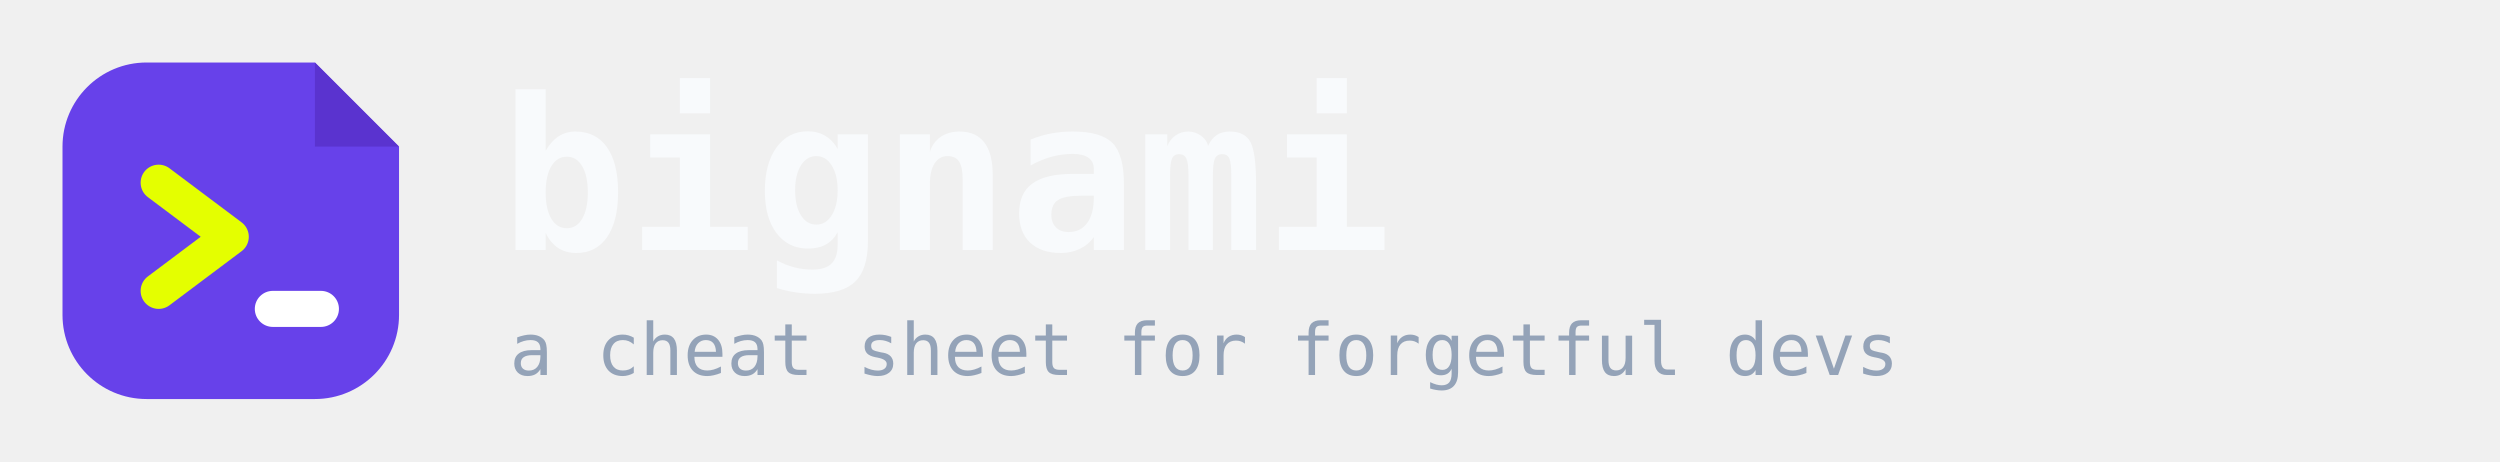
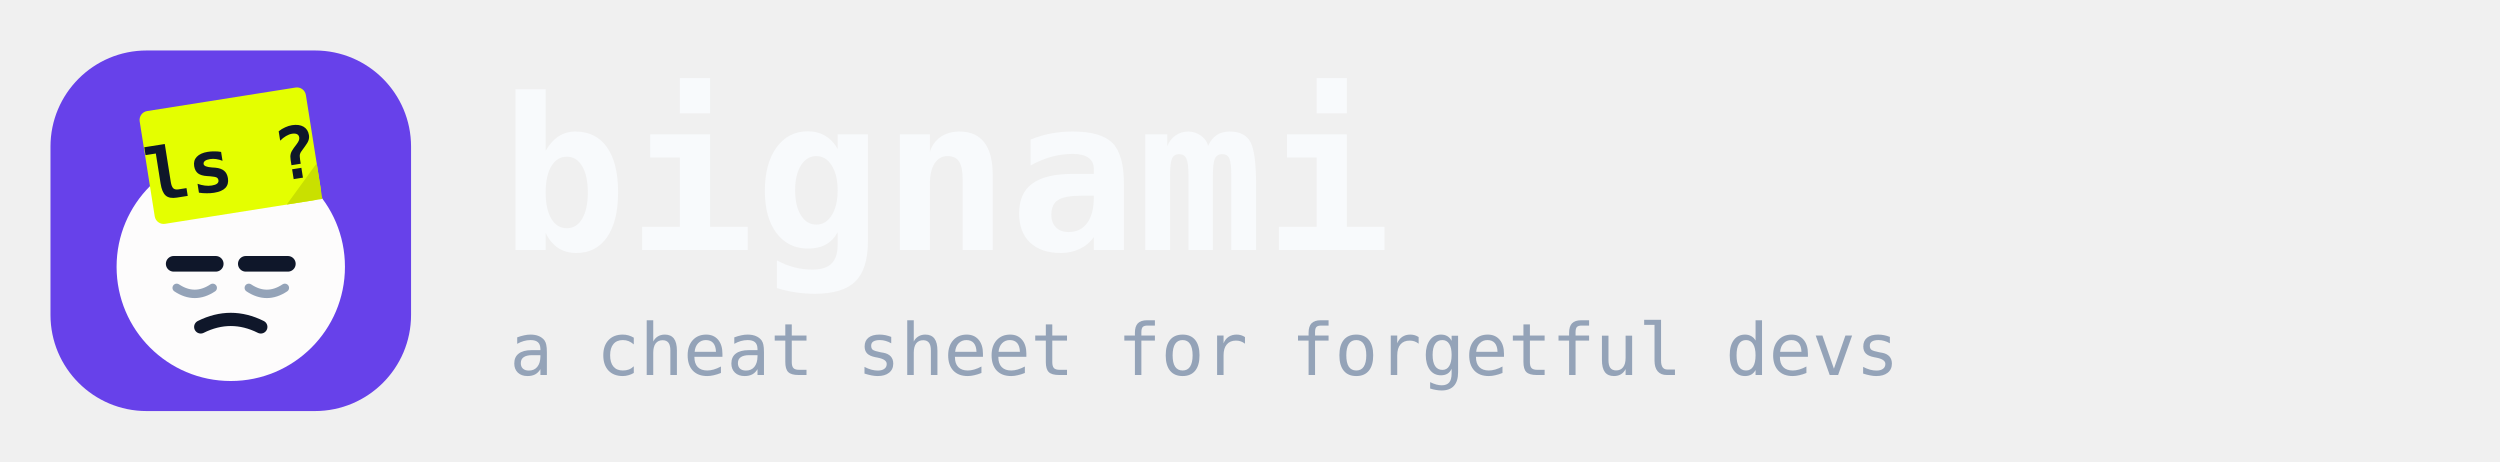
<svg xmlns="http://www.w3.org/2000/svg" width="520" height="96" viewBox="0 0 520 96" role="img" aria-label="bignami, a cheat sheet for forgetful devs">
  <g transform="translate(8 8) scale(1.25)">
-     <path d="M18 4H46L60 18V46A14 14 0 0 1 46 60H18A14 14 0 0 1 4 46V18A14 14 0 0 1 18 4Z" fill="#6741EA" />
-     <path d="M46 4V18H60Z" fill="#5A33CF" />
-     <path d="M20 24l12 9-12 9" fill="none" stroke="#E4FF00" stroke-width="6" stroke-linecap="round" stroke-linejoin="round" />
-     <rect x="36" y="42" width="14" height="6" rx="3" fill="#fff" />
+     <rect x="2" y="2" width="60" height="60" rx="16" fill="#6741EA" />
+     <circle cx="32" cy="38" r="19" fill="#FDFCFC" />
+     <path d="M22.5 37.5h7M34.5 37.5h7" stroke="#0F172A" stroke-width="2.6" stroke-linecap="round" />
+     <path d="M23 41.5q3 2 6 0M35 41.5q3 2 6 0" fill="none" stroke="#94A3B8" stroke-width="1.4" stroke-linecap="round" />
+     <path d="M27 48q5-2.5 10 0" fill="none" stroke="#0F172A" stroke-width="2.2" stroke-linecap="round" />
+     <g transform="rotate(-9 32 20)">
+       <rect x="18" y="10" width="28" height="19" rx="1.5" fill="#E4FF00" />
+       <path d="M40 29h6v-6z" fill="#C9E000" />
+       <text x="32" y="25" text-anchor="middle" font-family="Menlo,Consolas,monospace" font-size="12" font-weight="700" fill="#0F172A">ls ?</text>
+     </g>
  </g>
  <text x="104" y="52" font-family="Menlo,SFMono-Regular,Consolas,'DejaVu Sans Mono',monospace" font-size="44" font-weight="700" fill="#F8FAFC">bignami</text>
  <text x="106" y="78" font-family="Menlo,SFMono-Regular,Consolas,'DejaVu Sans Mono',monospace" font-size="15" fill="#94A3B8">a cheat sheet for forgetful devs</text>
</svg>
